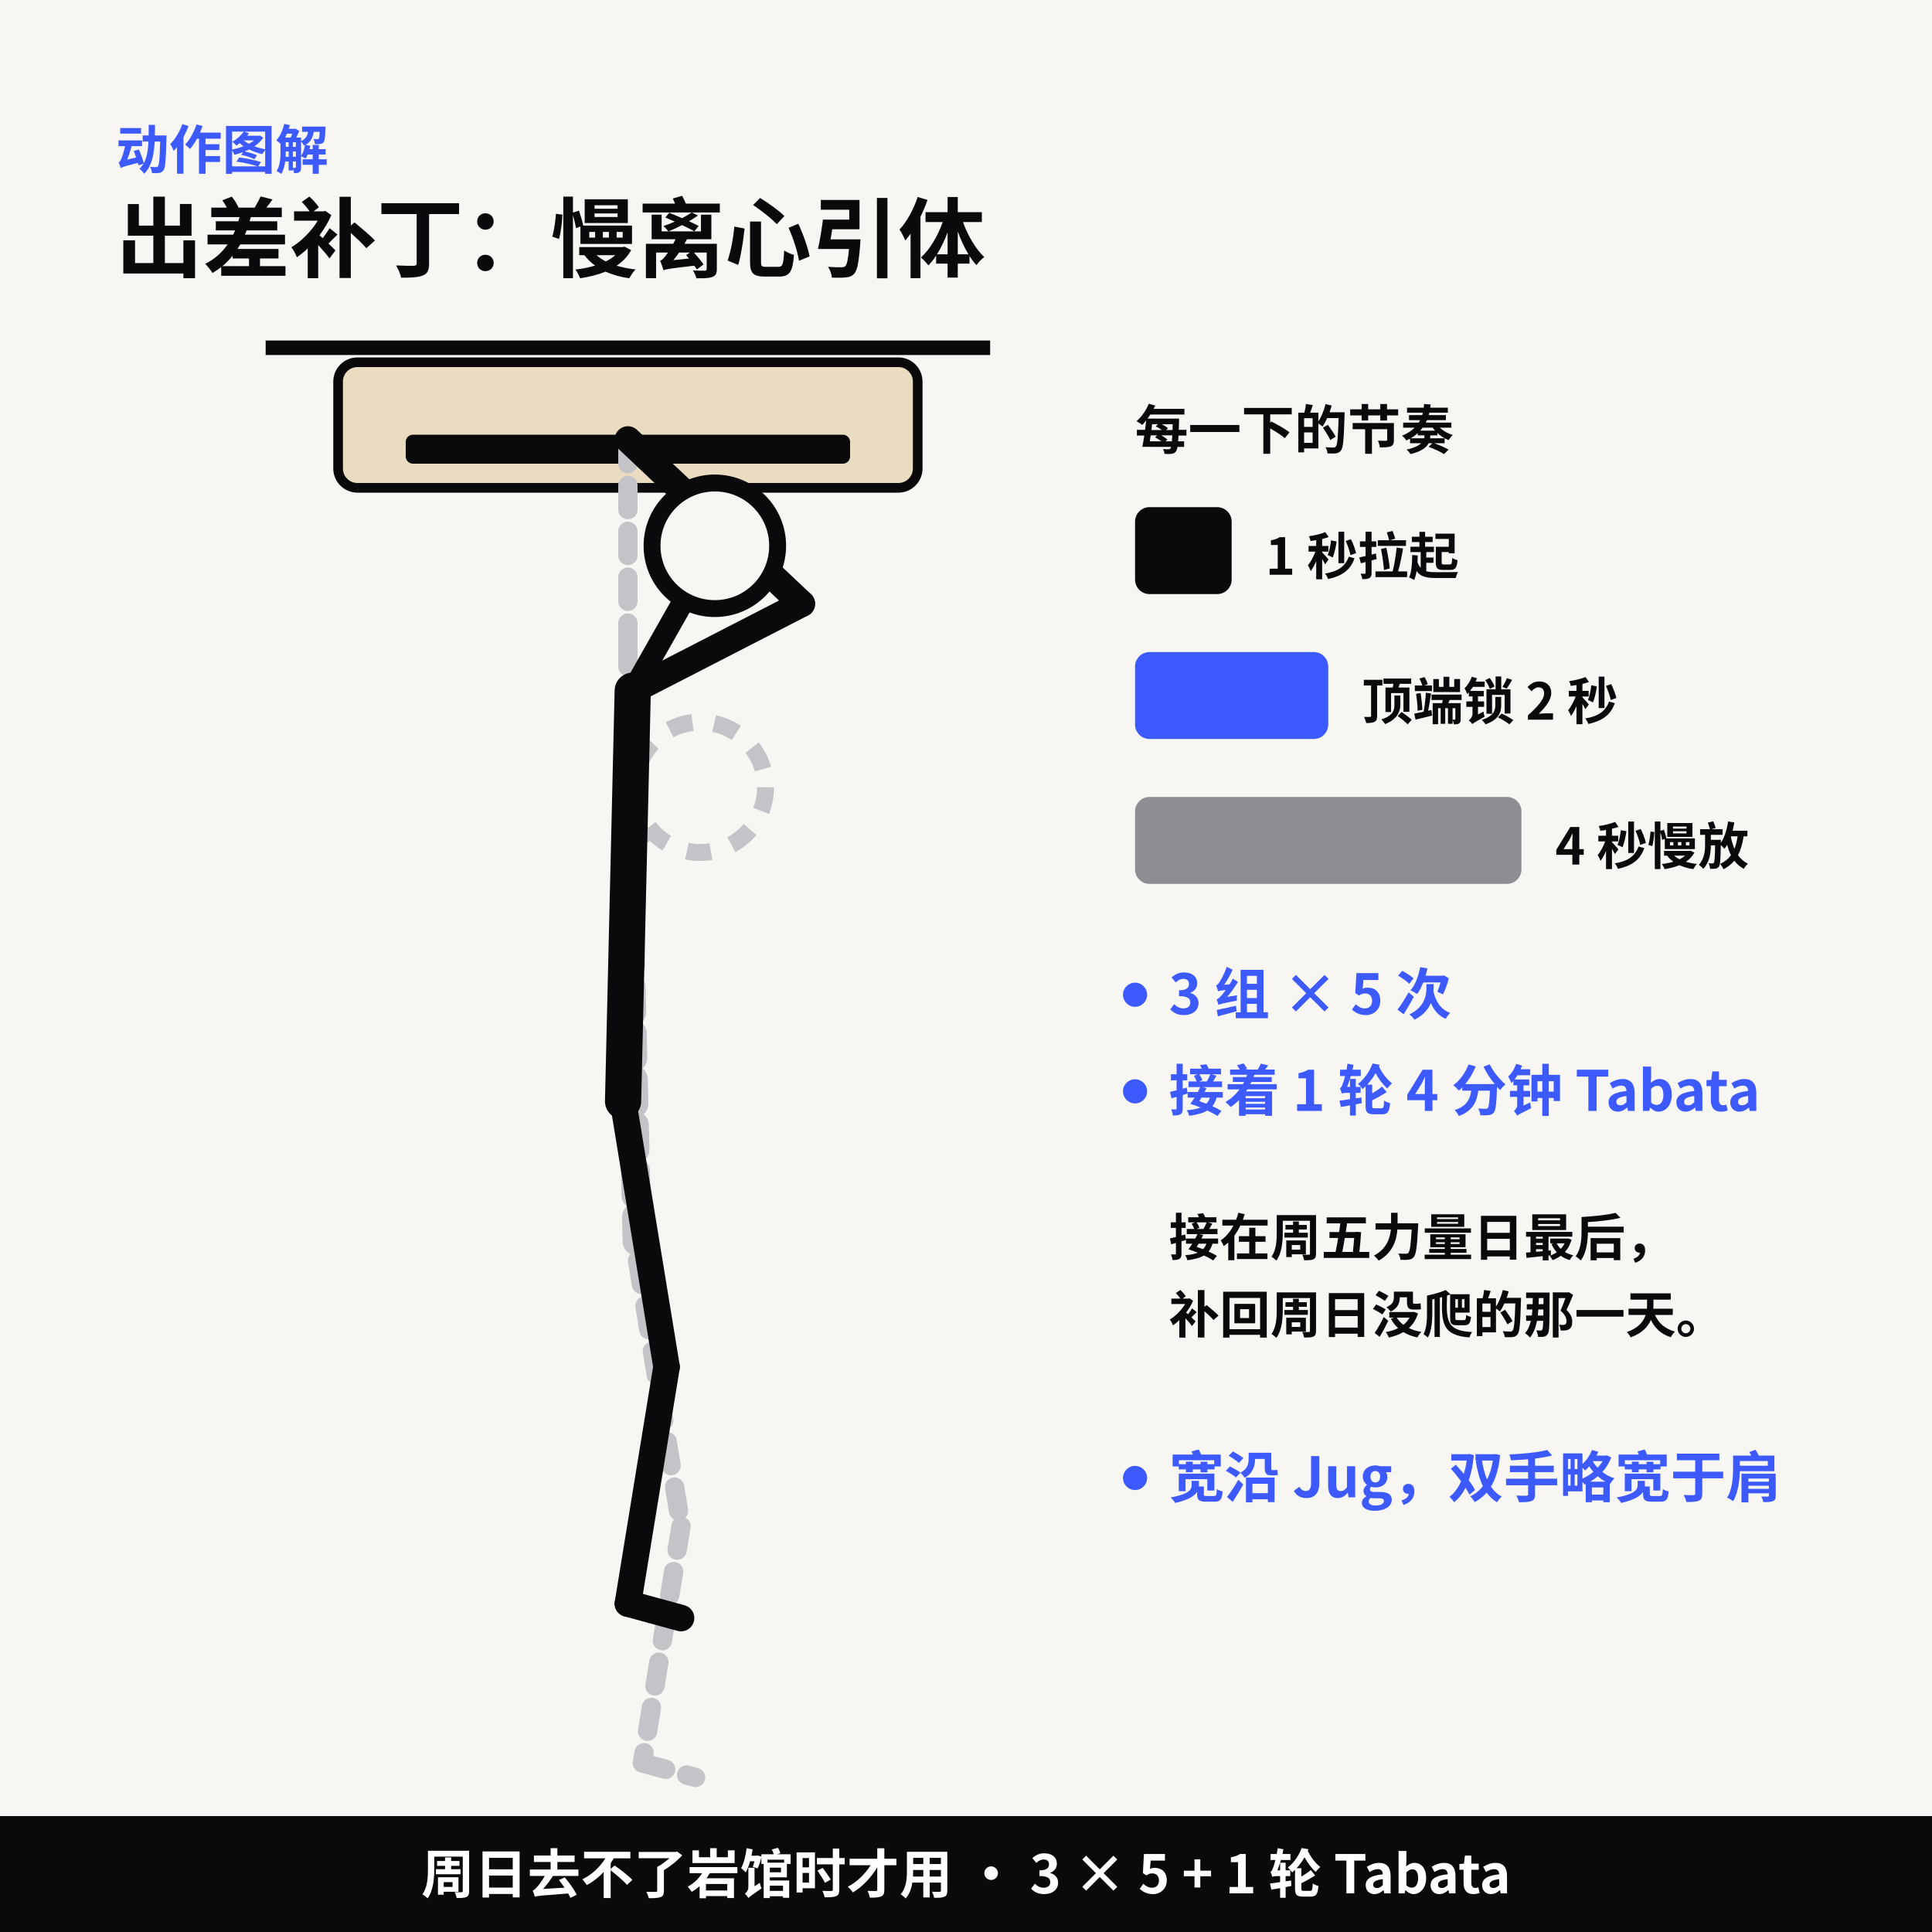
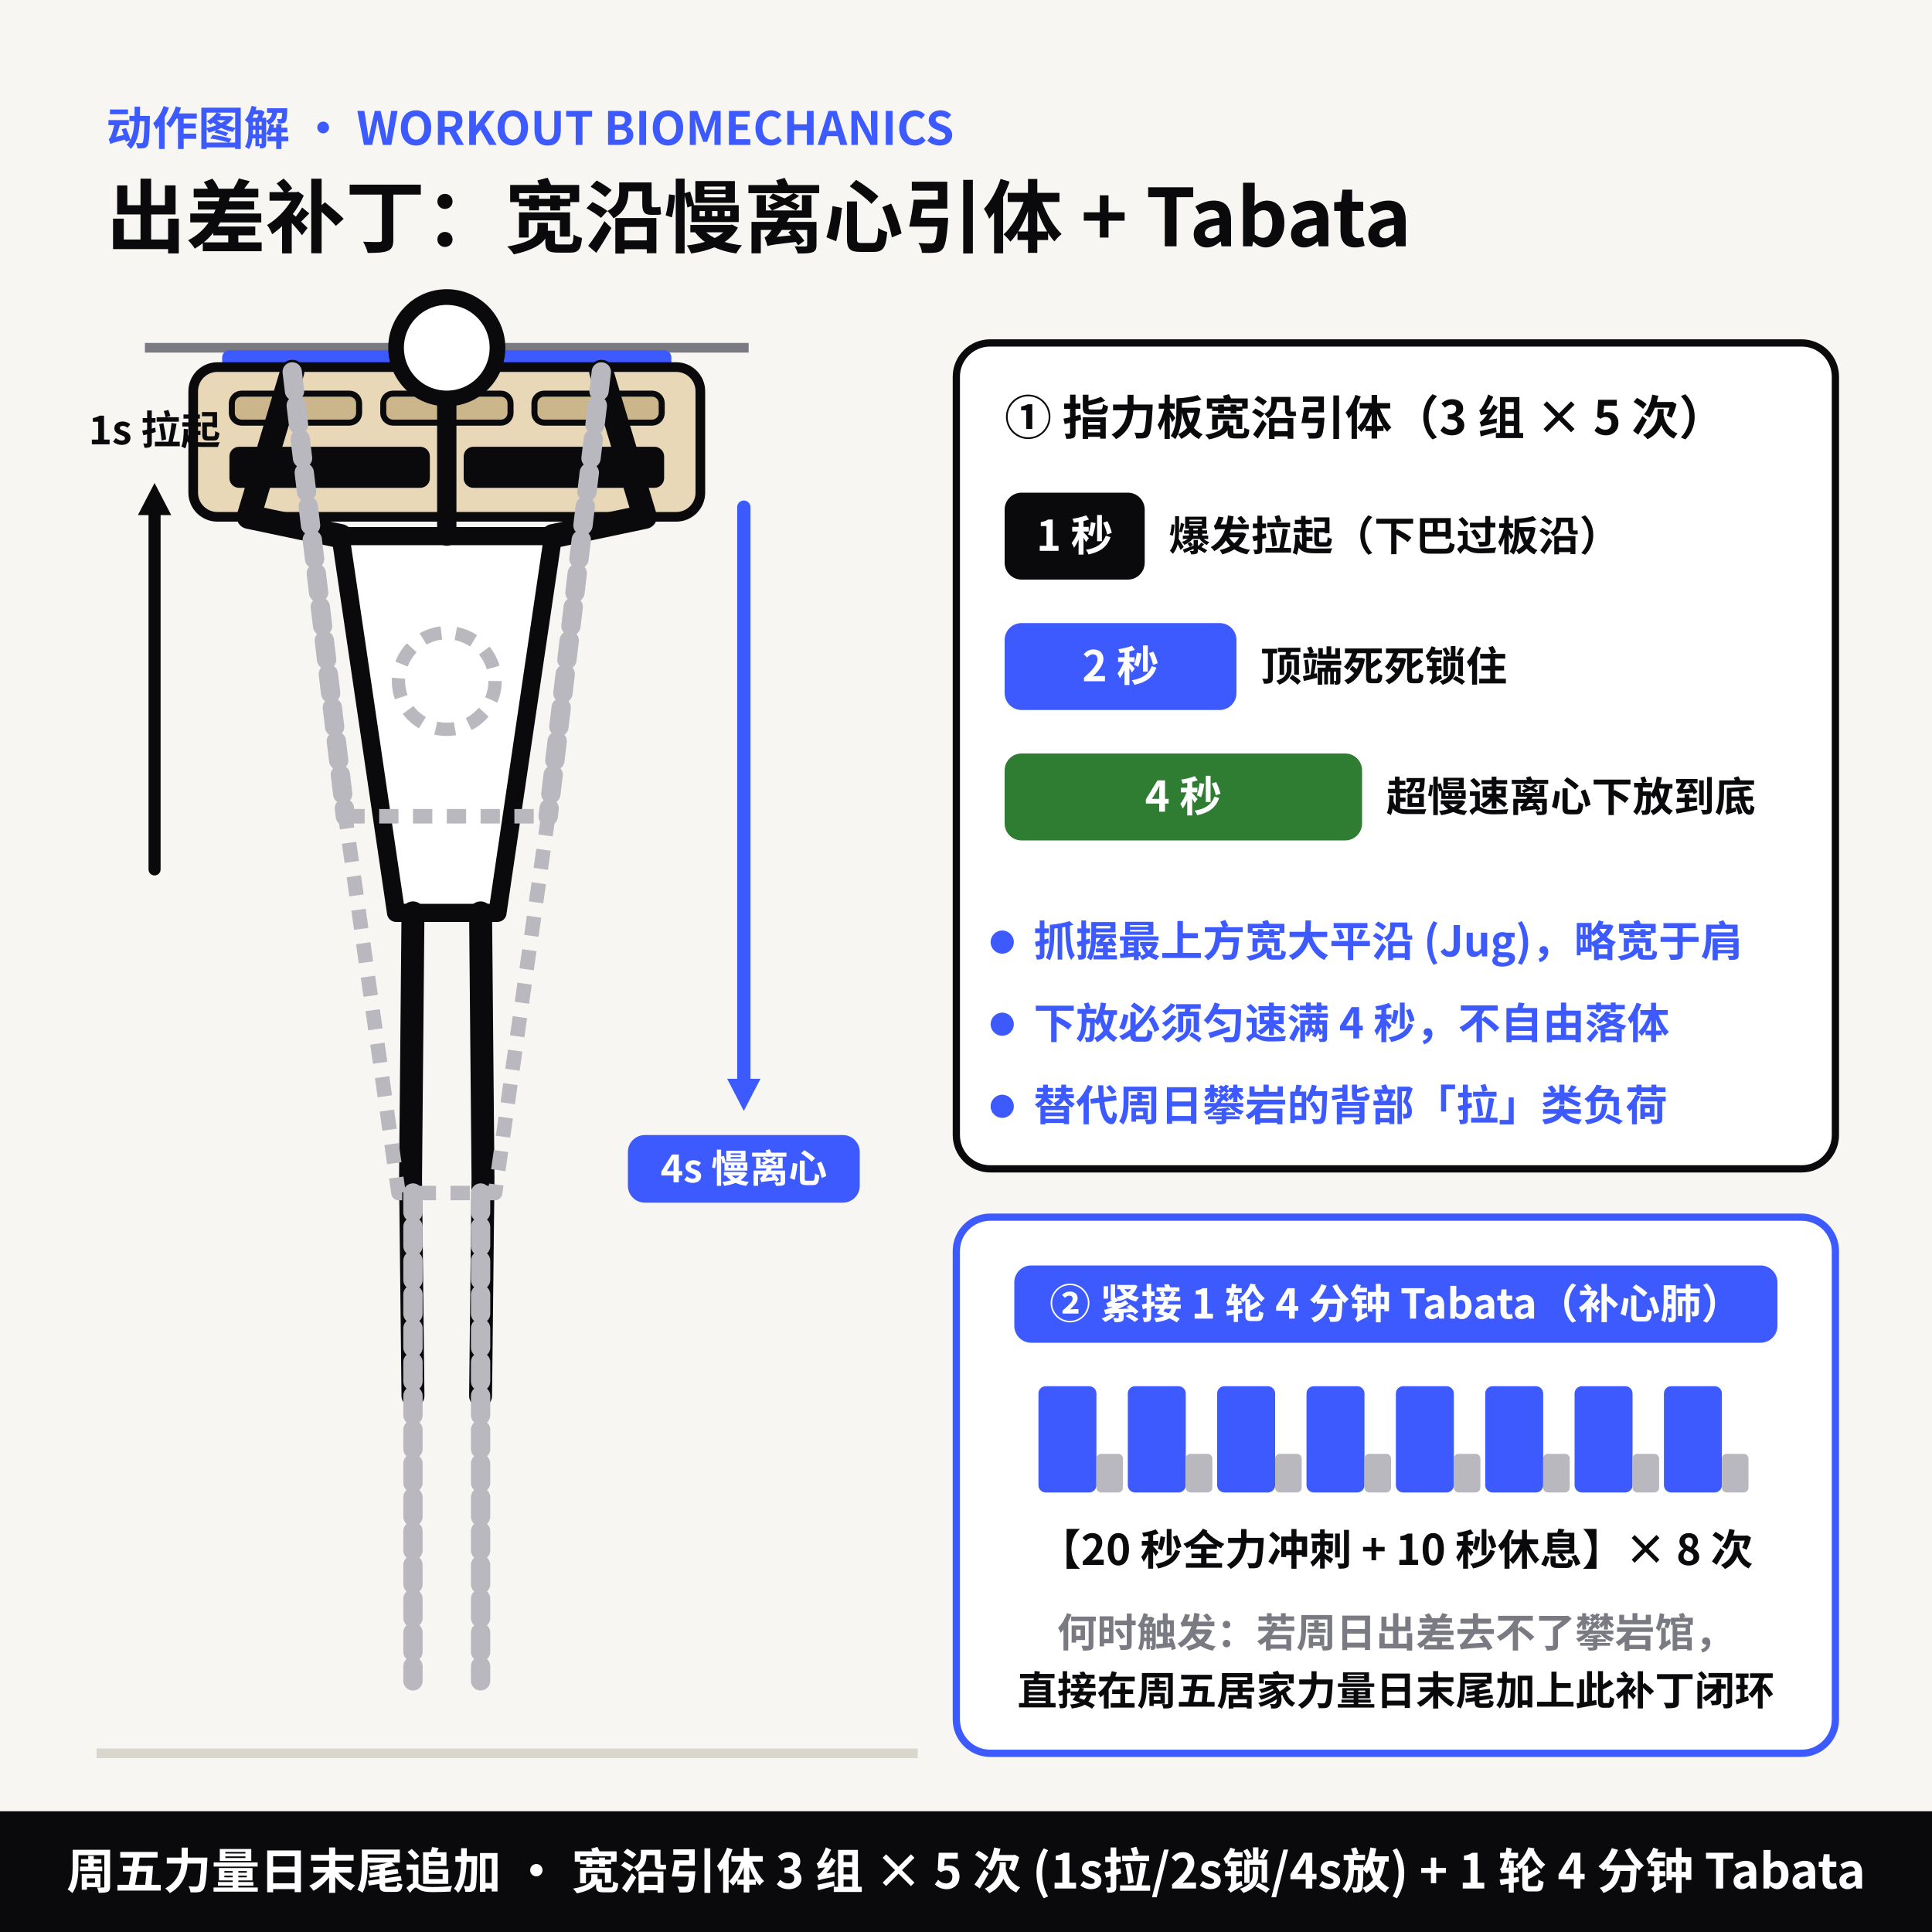
<svg xmlns="http://www.w3.org/2000/svg" viewBox="0 0 800 800" width="800" height="800">
  <rect width="800" height="800" fill="#f7f6f2" />
-   <text x="48" y="70" font-family="Noto Sans CJK SC, Noto Sans SC, PingFang SC, sans-serif" font-size="22" font-weight="800" fill="#3d5afe" text-anchor="start">动作图解</text>
-   <text x="48" y="112" font-family="Noto Sans CJK SC, Noto Sans SC, PingFang SC, sans-serif" font-size="36" font-weight="900" fill="#0a0a0d" text-anchor="start">出差补丁：慢离心引体</text>
-   <rect x="140" y="150" width="240" height="52" rx="8" fill="#e9dcc0" stroke="#0a0a0d" stroke-width="4" />
-   <rect x="168" y="180" width="184" height="12" rx="3" fill="#0a0a0d" stroke="#0a0a0d" stroke-width="0" />
-   <polyline points="110.0,144.0 410.0,144.0" fill="none" stroke="#0a0a0d" stroke-width="6" stroke-linecap="butt" stroke-linejoin="round" />
-   <polyline points="260.0,352.0 264.0,522.0" fill="none" stroke="#c4c4c8" stroke-width="12" stroke-linecap="round" stroke-linejoin="round" stroke-dasharray="10 9" />
-   <polyline points="264.0,522.0 282.0,632.0" fill="none" stroke="#c4c4c8" stroke-width="8" stroke-linecap="round" stroke-linejoin="round" stroke-dasharray="10 9" />
-   <polyline points="282.0,632.0 266.0,730.0" fill="none" stroke="#c4c4c8" stroke-width="8" stroke-linecap="round" stroke-linejoin="round" stroke-dasharray="10 9" />
-   <polyline points="266.0,730.0 288.0,736.0" fill="none" stroke="#c4c4c8" stroke-width="8" stroke-linecap="round" stroke-linejoin="round" stroke-dasharray="10 9" />
-   <polyline points="260.0,352.0 260.0,268.0" fill="none" stroke="#c4c4c8" stroke-width="8" stroke-linecap="round" stroke-linejoin="round" stroke-dasharray="10 9" />
-   <polyline points="260.0,268.0 260.0,182.0" fill="none" stroke="#c4c4c8" stroke-width="8" stroke-linecap="round" stroke-linejoin="round" stroke-dasharray="10 9" />
-   <polyline points="260.0,352.0 269.6,343.7" fill="none" stroke="#c4c4c8" stroke-width="6" stroke-linecap="round" stroke-linejoin="round" stroke-dasharray="10 9" />
-   <circle cx="290" cy="326" r="27" fill="#f7f6f2" stroke="#c4c4c8" stroke-width="7" stroke-dasharray="10 9" />
-   <polyline points="262.0,286.0 258.0,456.0" fill="none" stroke="#0a0a0d" stroke-width="15" stroke-linecap="round" stroke-linejoin="round" />
-   <polyline points="258.0,456.0 276.0,566.0" fill="none" stroke="#0a0a0d" stroke-width="11" stroke-linecap="round" stroke-linejoin="round" />
-   <polyline points="276.0,566.0 260.0,664.0" fill="none" stroke="#0a0a0d" stroke-width="11" stroke-linecap="round" stroke-linejoin="round" />
-   <polyline points="260.0,664.0 282.0,670.0" fill="none" stroke="#0a0a0d" stroke-width="11" stroke-linecap="round" stroke-linejoin="round" />
-   <polyline points="262.0,286.0 332.0,250.0" fill="none" stroke="#0a0a0d" stroke-width="11" stroke-linecap="round" stroke-linejoin="round" />
-   <polyline points="332.0,250.0 260.0,182.0" fill="none" stroke="#0a0a0d" stroke-width="11" stroke-linecap="round" stroke-linejoin="round" />
-   <polyline points="262.0,286.0 283.2,248.6" fill="none" stroke="#0a0a0d" stroke-width="9" stroke-linecap="round" stroke-linejoin="round" />
-   <circle cx="296" cy="226" r="26" fill="#f7f6f2" stroke="#0a0a0d" stroke-width="7" />
-   <polyline points="40.0,760.0 460.0,760.0" fill="none" stroke="#d9d6cd" stroke-width="4" stroke-linecap="butt" stroke-linejoin="round" />
-   <circle cx="470" cy="612.0" r="5" fill="#3d5afe" />
-   <text x="484" y="620" font-family="Noto Sans CJK SC, Noto Sans SC, PingFang SC, sans-serif" font-size="23" font-weight="700" fill="#3d5afe" text-anchor="start">宽沿 Jug，双手略宽于肩</text>
-   <text x="470" y="186" font-family="Noto Sans CJK SC, Noto Sans SC, PingFang SC, sans-serif" font-size="22" font-weight="800" fill="#0a0a0d" text-anchor="start">每一下的节奏</text>
-   <rect x="470" y="210" width="40" height="36" rx="6" fill="#0a0a0d" stroke="#0a0a0d" stroke-width="0" />
-   <text x="524" y="238" font-family="Noto Sans CJK SC, Noto Sans SC, PingFang SC, sans-serif" font-size="21" font-weight="700" fill="#0a0a0d" text-anchor="start">1 秒拉起</text>
-   <rect x="470" y="270" width="80" height="36" rx="6" fill="#3d5afe" stroke="#3d5afe" stroke-width="0" />
-   <text x="564" y="298" font-family="Noto Sans CJK SC, Noto Sans SC, PingFang SC, sans-serif" font-size="21" font-weight="700" fill="#0a0a0d" text-anchor="start">顶端锁 2 秒</text>
-   <rect x="470" y="330" width="160" height="36" rx="6" fill="#8d8d93" stroke="#8d8d93" stroke-width="0" />
-   <text x="644" y="358" font-family="Noto Sans CJK SC, Noto Sans SC, PingFang SC, sans-serif" font-size="21" font-weight="700" fill="#0a0a0d" text-anchor="start">4 秒慢放</text>
-   <circle cx="470" cy="411.9" r="5" fill="#3d5afe" />
-   <text x="484" y="420" font-family="Noto Sans CJK SC, Noto Sans SC, PingFang SC, sans-serif" font-size="23" font-weight="700" fill="#3d5afe" text-anchor="start">3 组 × 5 次</text>
-   <circle cx="470" cy="451.9" r="5" fill="#3d5afe" />
-   <text x="484" y="460" font-family="Noto Sans CJK SC, Noto Sans SC, PingFang SC, sans-serif" font-size="23" font-weight="700" fill="#3d5afe" text-anchor="start">接着 1 轮 4 分钟 Tabata</text>
-   <text x="484" y="520" font-family="Noto Sans CJK SC, Noto Sans SC, PingFang SC, sans-serif" font-size="21" font-weight="600" fill="#0a0a0d" text-anchor="start">接在周五力量日最后，</text>
-   <text x="484" y="552" font-family="Noto Sans CJK SC, Noto Sans SC, PingFang SC, sans-serif" font-size="21" font-weight="600" fill="#0a0a0d" text-anchor="start">补回周日没爬的那一天。</text>
-   <rect x="0" y="752" width="800" height="48" fill="#0a0a0d" />
-   <text x="400" y="784" font-family="Noto Sans CJK SC, Noto Sans SC, PingFang SC, sans-serif" font-size="22" font-weight="700" fill="#fff" text-anchor="middle">周日去不了岩馆时才用 · 3 × 5 + 1 轮 Tabata</text>
+   <text x="44.0" y="60.0" font-family="Noto Sans CJK SC, Noto Sans SC, PingFang SC, sans-serif" font-size="19" font-weight="800" fill="#3d5afe" text-anchor="start">动作图解 · WORKOUT BIOMECHANICS</text>
+   <text x="44.0" y="102.0" font-family="Noto Sans CJK SC, Noto Sans SC, PingFang SC, sans-serif" font-size="33" font-weight="900" fill="#0a0a0d" text-anchor="start">出差补丁：宽沿慢离心引体 + Tabata</text>
+   <polyline points="60.0,144.0 310.0,144.0" fill="none" stroke="#7a7a82" stroke-width="4" stroke-linecap="butt" stroke-linejoin="round" />
+   <rect x="92.0" y="145.0" width="186.0" height="9.0" rx="3" fill="#3d5afe" stroke="#3d5afe" stroke-width="0" />
+   <rect x="80.0" y="152.0" width="210.0" height="62.0" rx="10" fill="#e8d8b8" stroke="#0a0a0d" stroke-width="4" />
+   <rect x="96.0" y="163.0" width="52.7" height="12.0" rx="4" fill="#cbb58a" stroke="#0a0a0d" stroke-width="2.5" />
+   <rect x="158.7" y="163.0" width="52.7" height="12.0" rx="4" fill="#cbb58a" stroke="#0a0a0d" stroke-width="2.5" />
+   <rect x="221.3" y="163.0" width="52.7" height="12.0" rx="4" fill="#cbb58a" stroke="#0a0a0d" stroke-width="2.5" />
+   <rect x="96.0" y="186.0" width="81.0" height="15.0" rx="3" fill="#0a0a0d" stroke="#0a0a0d" stroke-width="2" />
+   <rect x="193.0" y="186.0" width="81.0" height="15.0" rx="3" fill="#0a0a0d" stroke="#0a0a0d" stroke-width="2" />
+   <polyline points="40.0,726.0 380.0,726.0" fill="none" stroke="#d9d6cd" stroke-width="4" stroke-linecap="butt" stroke-linejoin="round" />
+   <polyline points="121.0,154.0 103.0,214.0 141.0,222.0" fill="none" stroke="#0a0a0d" stroke-width="10" stroke-linecap="round" stroke-linejoin="round" />
+   <polyline points="249.0,154.0 267.0,214.0 229.0,222.0" fill="none" stroke="#0a0a0d" stroke-width="10" stroke-linecap="round" stroke-linejoin="round" />
+   <polygon points="141.0,222.0 229.0,222.0 206.0,378.0 164.0,378.0" fill="#fff" stroke="#0a0a0d" stroke-width="7.5" stroke-linejoin="round" />
+   <polyline points="185.0,222.0 185.0,166.0" fill="none" stroke="#0a0a0d" stroke-width="8" stroke-linecap="round" stroke-linejoin="round" />
+   <circle cx="185.0" cy="144.0" r="21.0" fill="#fff" stroke="#0a0a0d" stroke-width="6.5" />
+   <polyline points="171.0,378.0 170.0,488.0 171.0,578.0" fill="none" stroke="#0a0a0d" stroke-width="9.5" stroke-linecap="round" stroke-linejoin="round" />
+   <polyline points="199.0,378.0 200.0,488.0 199.0,578.0" fill="none" stroke="#0a0a0d" stroke-width="9.5" stroke-linecap="round" stroke-linejoin="round" />
+   <polyline points="121.0,154.0 143.0,338.0" fill="none" stroke="#b8b8be" stroke-width="8" stroke-linecap="round" stroke-linejoin="round" stroke-dasharray="8 6" />
+   <polyline points="249.0,154.0 227.0,338.0" fill="none" stroke="#b8b8be" stroke-width="8" stroke-linecap="round" stroke-linejoin="round" stroke-dasharray="8 6" />
+   <polygon points="143.0,338.0 227.0,338.0 205.0,494.0 165.0,494.0" fill="none" stroke="#b8b8be" stroke-width="6" stroke-linejoin="round" stroke-dasharray="8 6" />
+   <circle cx="185.0" cy="282.0" r="20.0" fill="none" stroke="#b8b8be" stroke-width="5.5" stroke-dasharray="8 6" />
+   <polyline points="171.0,494.0 171.0,696.0" fill="none" stroke="#b8b8be" stroke-width="8" stroke-linecap="round" stroke-linejoin="round" stroke-dasharray="8 6" />
+   <polyline points="199.0,494.0 199.0,696.0" fill="none" stroke="#b8b8be" stroke-width="8" stroke-linecap="round" stroke-linejoin="round" stroke-dasharray="8 6" />
+   <polyline points="64.0,360.0 64.0,208.2" fill="none" stroke="#0a0a0d" stroke-width="5" stroke-linecap="round" stroke-linejoin="round" />
+   <polygon points="64.0,200.0 70.9,213.3 57.1,213.3" fill="#0a0a0d" />
+   <text x="64.0" y="184.0" font-family="Noto Sans CJK SC, Noto Sans SC, PingFang SC, sans-serif" font-size="16.5" font-weight="800" fill="#0a0a0d" text-anchor="middle">1s 拉起</text>
+   <polyline points="308.0,210.0 308.0,451.8" fill="none" stroke="#3d5afe" stroke-width="5.5" stroke-linecap="round" stroke-linejoin="round" />
+   <polygon points="308.0,460.0 301.1,446.7 314.9,446.7" fill="#3d5afe" />
+   <rect x="260.0" y="470.0" width="96.0" height="28.0" rx="7" fill="#3d5afe" stroke="#3d5afe" stroke-width="0" />
+   <text x="308.0" y="489.6" font-family="Noto Sans CJK SC, Noto Sans SC, PingFang SC, sans-serif" font-size="16" font-weight="800" fill="#fff" text-anchor="middle">4s 慢离心</text>
+   <rect x="396.0" y="142.0" width="364.0" height="342.0" rx="14" fill="#fff" stroke="#0a0a0d" stroke-width="3" />
+   <text x="416.0" y="180.0" font-family="Noto Sans CJK SC, Noto Sans SC, PingFang SC, sans-serif" font-size="19.5" font-weight="900" fill="#0a0a0d" text-anchor="start">① 指力板宽沿引体（3 组 × 5 次）</text>
+   <rect x="416.0" y="204.0" width="58.0" height="36.0" rx="7" fill="#0a0a0d" stroke="#0a0a0d" stroke-width="0" />
+   <text x="445.0" y="228.1" font-family="Noto Sans CJK SC, Noto Sans SC, PingFang SC, sans-serif" font-size="17.5" font-weight="800" fill="#fff" text-anchor="middle">1 秒</text>
+   <text x="484.0" y="228.0" font-family="Noto Sans CJK SC, Noto Sans SC, PingFang SC, sans-serif" font-size="17" font-weight="700" fill="#0a0a0d" text-anchor="start">爆发拉起（下巴过板沿）</text>
+   <rect x="416.0" y="258.0" width="96.0" height="36.0" rx="7" fill="#3d5afe" stroke="#3d5afe" stroke-width="0" />
+   <text x="464.0" y="282.1" font-family="Noto Sans CJK SC, Noto Sans SC, PingFang SC, sans-serif" font-size="17.5" font-weight="800" fill="#fff" text-anchor="middle">2 秒</text>
+   <text x="522.0" y="282.0" font-family="Noto Sans CJK SC, Noto Sans SC, PingFang SC, sans-serif" font-size="17" font-weight="700" fill="#0a0a0d" text-anchor="start">顶端死死锁住</text>
+   <rect x="416.0" y="312.0" width="148.0" height="36.0" rx="7" fill="#2e7d32" stroke="#2e7d32" stroke-width="0" />
+   <text x="490.0" y="336.1" font-family="Noto Sans CJK SC, Noto Sans SC, PingFang SC, sans-serif" font-size="17.5" font-weight="800" fill="#fff" text-anchor="middle">4 秒</text>
+   <text x="574.0" y="336.0" font-family="Noto Sans CJK SC, Noto Sans SC, PingFang SC, sans-serif" font-size="17" font-weight="700" fill="#0a0a0d" text-anchor="start">超慢速离心下放到底</text>
+   <circle cx="415.0" cy="390.1" r="4.8" fill="#3d5afe" />
+   <text x="428.0" y="396.0" font-family="Noto Sans CJK SC, Noto Sans SC, PingFang SC, sans-serif" font-size="17.5" font-weight="700" fill="#3d5afe" text-anchor="start">抓握最上方宽大平沿 (Jug)，略宽于肩</text>
+   <circle cx="415.0" cy="424.1" r="4.8" fill="#3d5afe" />
+   <text x="428.0" y="430.0" font-family="Noto Sans CJK SC, Noto Sans SC, PingFang SC, sans-serif" font-size="17.5" font-weight="700" fill="#3d5afe" text-anchor="start">下放必须匀速满 4 秒，不自由落体</text>
+   <circle cx="415.0" cy="458.1" r="4.8" fill="#3d5afe" />
+   <text x="428.0" y="464.0" font-family="Noto Sans CJK SC, Noto Sans SC, PingFang SC, sans-serif" font-size="17.5" font-weight="700" fill="#3d5afe" text-anchor="start">替代周日攀岩的背部「拉」类负荷</text>
+   <rect x="396.0" y="504.0" width="364.0" height="222.0" rx="14" fill="#fff" stroke="#3d5afe" stroke-width="3" />
+   <rect x="420.0" y="524.0" width="316.0" height="32.0" rx="7" fill="#3d5afe" stroke="#3d5afe" stroke-width="0" />
+   <text x="578.0" y="546.0" font-family="Noto Sans CJK SC, Noto Sans SC, PingFang SC, sans-serif" font-size="17" font-weight="800" fill="#fff" text-anchor="middle">② 紧接 1 轮 4 分钟 Tabata（补心肺）</text>
+   <rect x="430.0" y="574.0" width="24.0" height="44.0" rx="3" fill="#3d5afe" stroke="#3d5afe" stroke-width="0" />
+   <rect x="454.0" y="602.0" width="11.0" height="16.0" rx="2" fill="#b8b8be" stroke="#b8b8be" stroke-width="0" />
+   <rect x="467.0" y="574.0" width="24.0" height="44.0" rx="3" fill="#3d5afe" stroke="#3d5afe" stroke-width="0" />
+   <rect x="491.0" y="602.0" width="11.0" height="16.0" rx="2" fill="#b8b8be" stroke="#b8b8be" stroke-width="0" />
+   <rect x="504.0" y="574.0" width="24.0" height="44.0" rx="3" fill="#3d5afe" stroke="#3d5afe" stroke-width="0" />
+   <rect x="528.0" y="602.0" width="11.0" height="16.0" rx="2" fill="#b8b8be" stroke="#b8b8be" stroke-width="0" />
+   <rect x="541.0" y="574.0" width="24.0" height="44.0" rx="3" fill="#3d5afe" stroke="#3d5afe" stroke-width="0" />
+   <rect x="565.0" y="602.0" width="11.0" height="16.0" rx="2" fill="#b8b8be" stroke="#b8b8be" stroke-width="0" />
+   <rect x="578.0" y="574.0" width="24.0" height="44.0" rx="3" fill="#3d5afe" stroke="#3d5afe" stroke-width="0" />
+   <rect x="602.0" y="602.0" width="11.0" height="16.0" rx="2" fill="#b8b8be" stroke="#b8b8be" stroke-width="0" />
+   <rect x="615.0" y="574.0" width="24.0" height="44.0" rx="3" fill="#3d5afe" stroke="#3d5afe" stroke-width="0" />
+   <rect x="639.0" y="602.0" width="11.0" height="16.0" rx="2" fill="#b8b8be" stroke="#b8b8be" stroke-width="0" />
+   <rect x="652.0" y="574.0" width="24.0" height="44.0" rx="3" fill="#3d5afe" stroke="#3d5afe" stroke-width="0" />
+   <rect x="676.0" y="602.0" width="11.0" height="16.0" rx="2" fill="#b8b8be" stroke="#b8b8be" stroke-width="0" />
+   <rect x="689.0" y="574.0" width="24.0" height="44.0" rx="3" fill="#3d5afe" stroke="#3d5afe" stroke-width="0" />
+   <rect x="713.0" y="602.0" width="11.0" height="16.0" rx="2" fill="#b8b8be" stroke="#b8b8be" stroke-width="0" />
+   <text x="578.0" y="648.0" font-family="Noto Sans CJK SC, Noto Sans SC, PingFang SC, sans-serif" font-size="17.5" font-weight="800" fill="#0a0a0d" text-anchor="middle">【20 秒全力冲刺 + 10 秒休息】× 8 次</text>
+   <text x="578.0" y="682.0" font-family="Noto Sans CJK SC, Noto Sans SC, PingFang SC, sans-serif" font-size="16.5" font-weight="700" fill="#7a7a82" text-anchor="middle">何时触发：若周日出差去不了攀岩馆，</text>
+   <text x="578.0" y="706.0" font-family="Noto Sans CJK SC, Noto Sans SC, PingFang SC, sans-serif" font-size="16.5" font-weight="700" fill="#0a0a0d" text-anchor="middle">直接在周五居家力量日末尾加上此补丁闭环</text>
+   <rect x="0" y="750" width="800" height="50" fill="#0a0a0d" />
+   <text x="400.0" y="782.0" font-family="Noto Sans CJK SC, Noto Sans SC, PingFang SC, sans-serif" font-size="20" font-weight="700" fill="#fff" text-anchor="middle">周五力量日末尾追加 · 宽沿引体 3 组 × 5 次 (1s拉/2s锁/4s放) + 1 轮 4 分钟 Tabata</text>
</svg>
